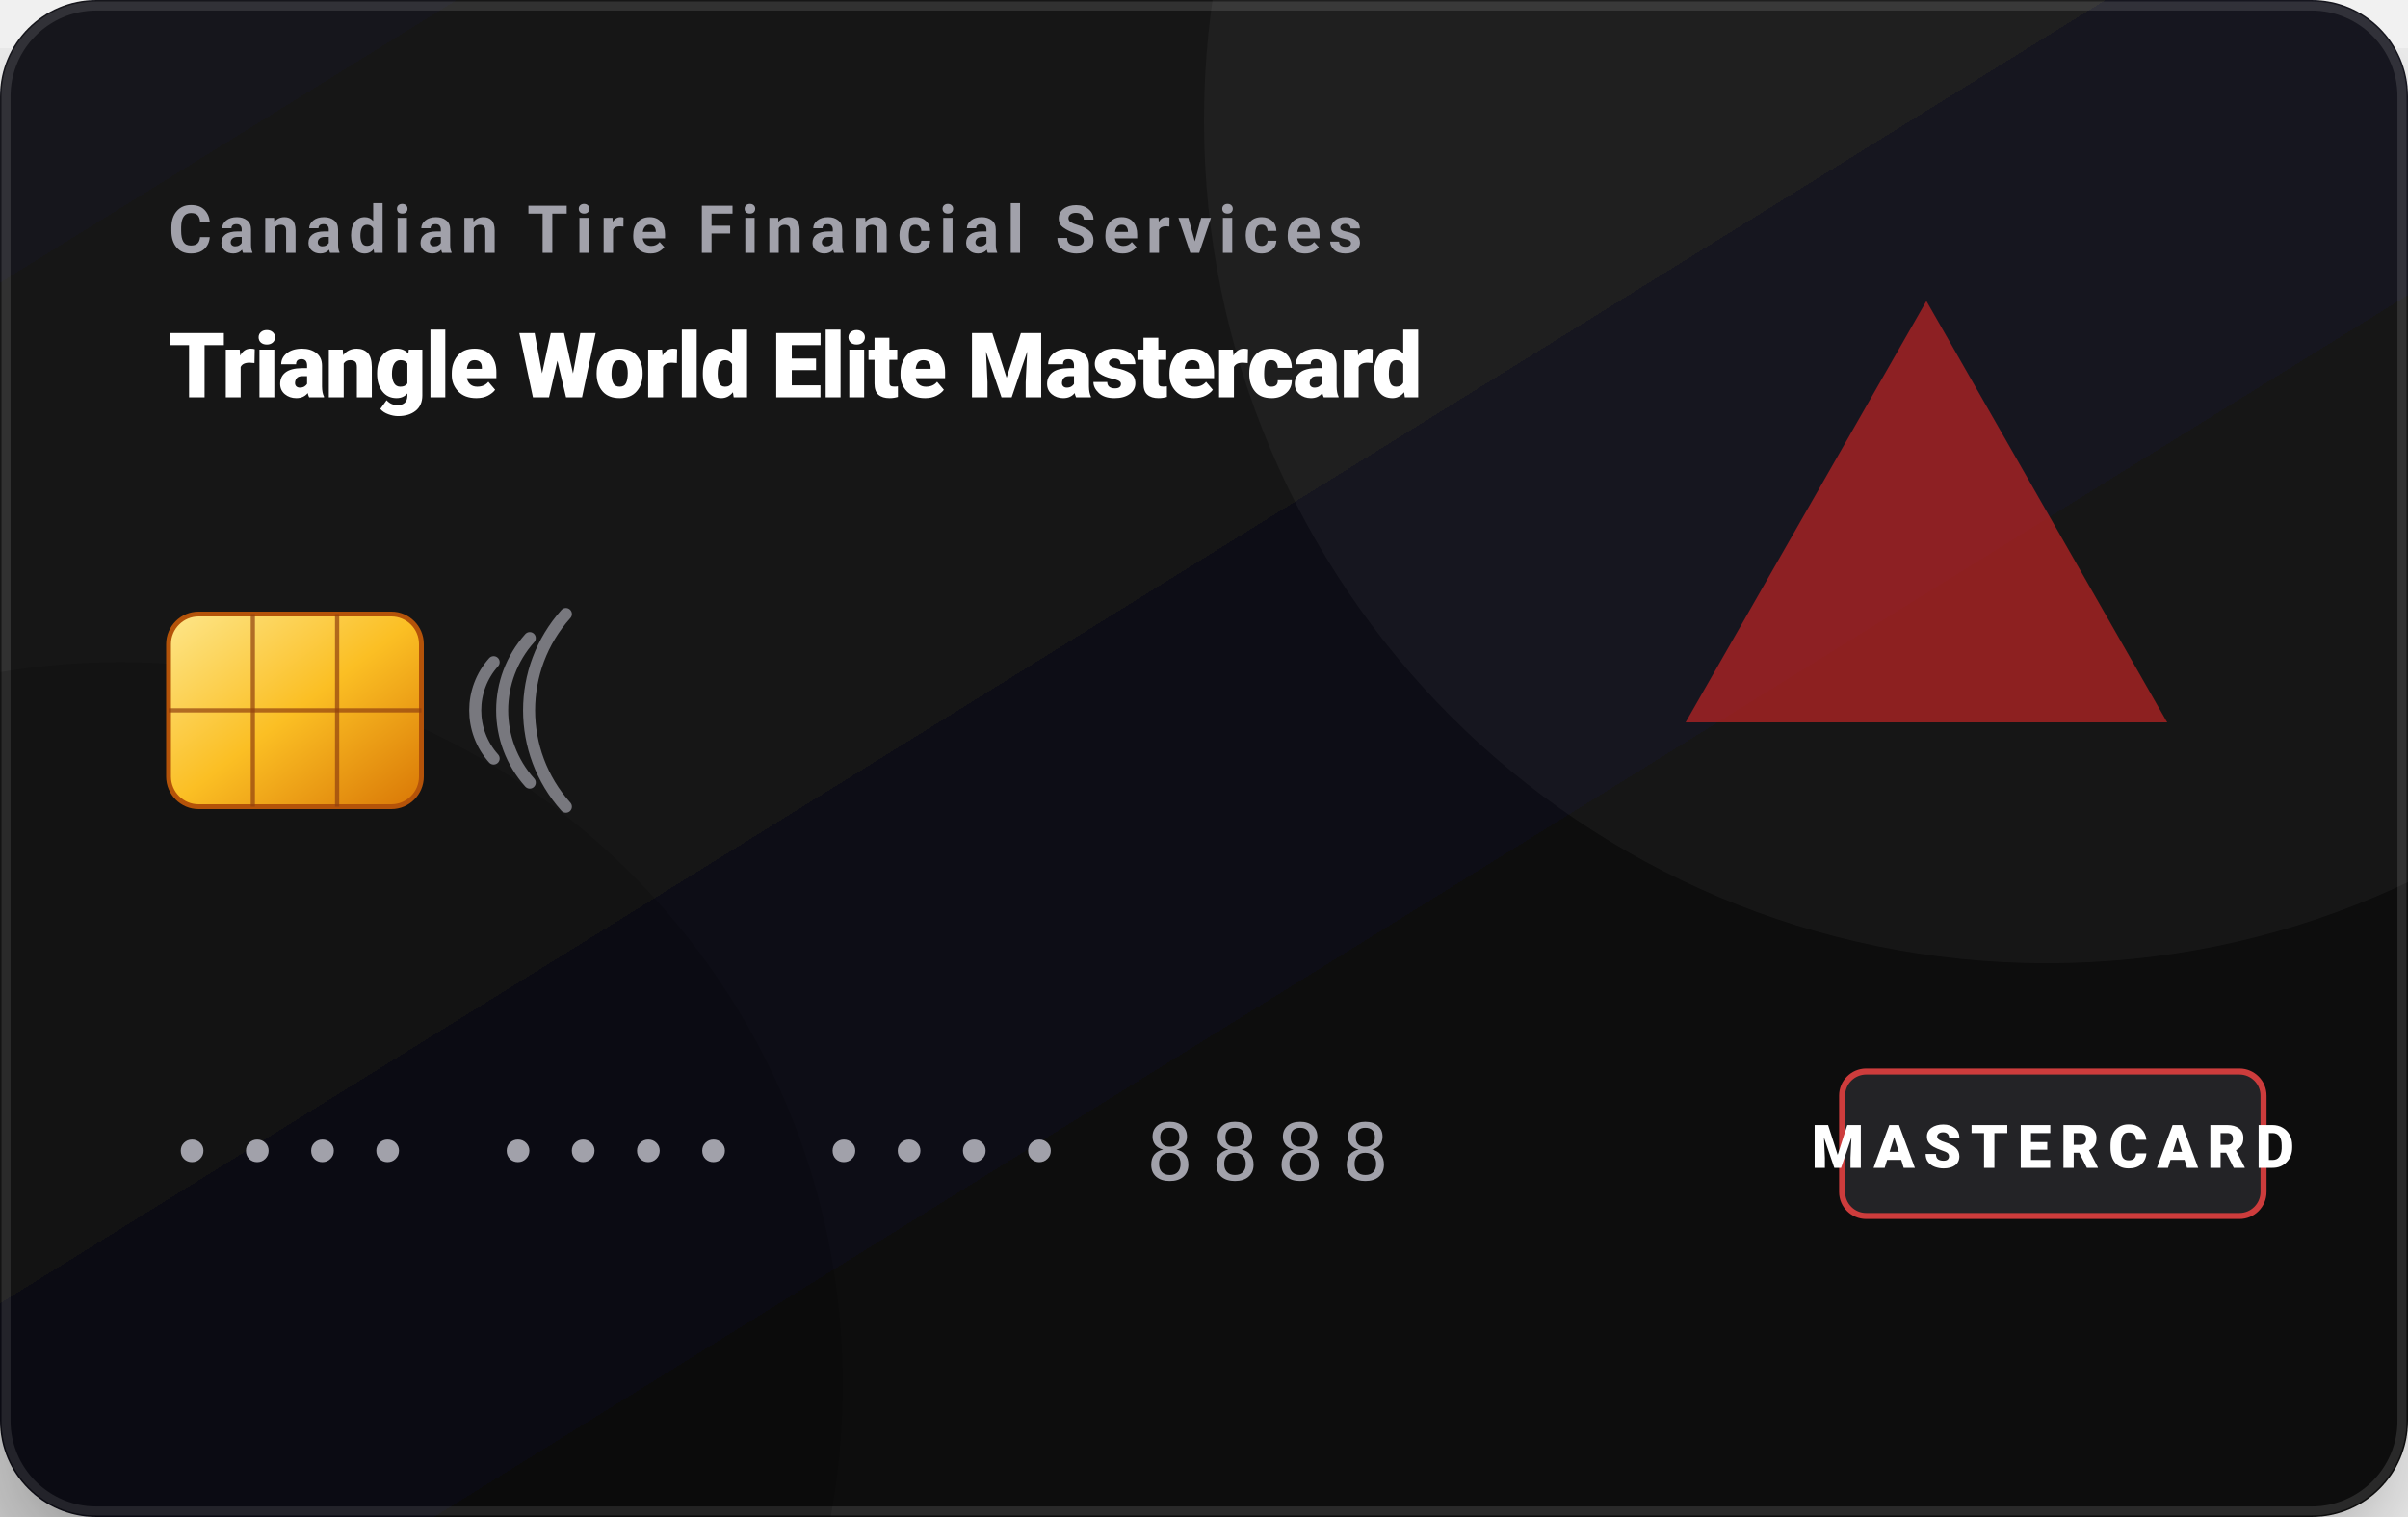
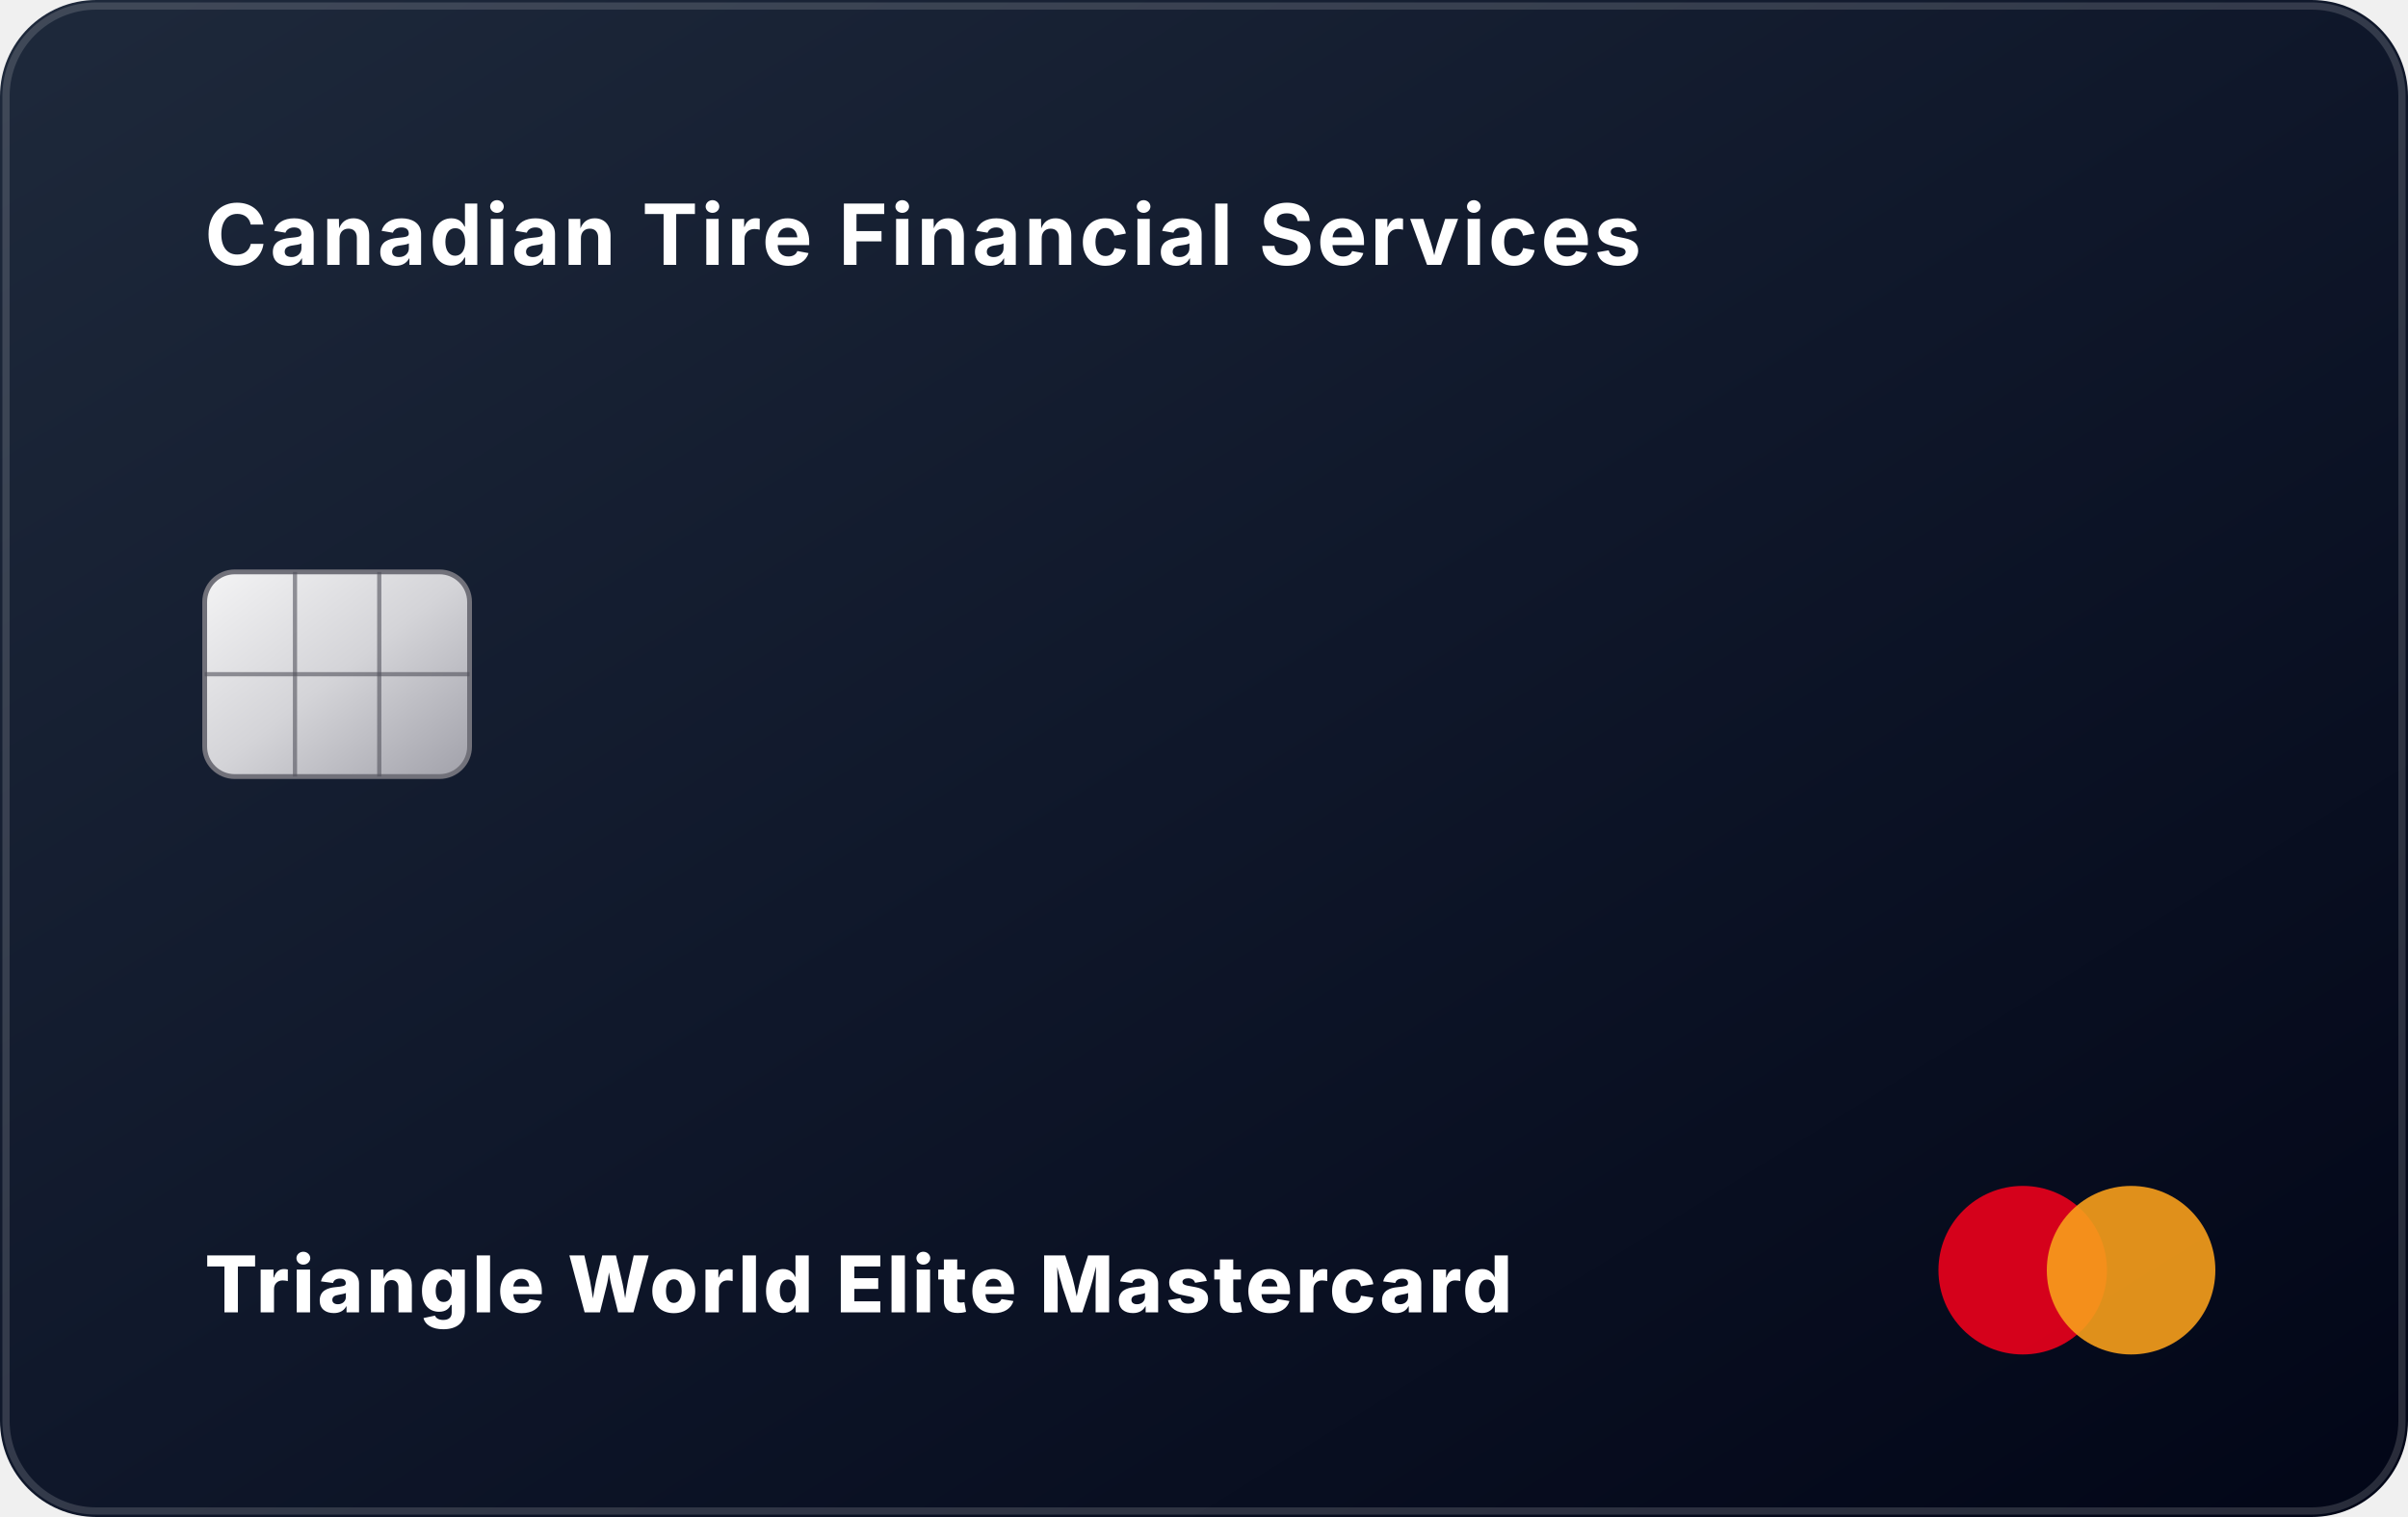
<svg xmlns="http://www.w3.org/2000/svg" viewBox="0 0 400 252" width="400" height="252">
  <defs>
-     <linearGradient id="cardBg-triangle-we" x1="0%" y1="0%" x2="100%" y2="100%">
-       <stop offset="0%" stop-color="#18181b" />
-       <stop offset="100%" stop-color="#09090b" />
+     <linearGradient id="bg-triangle-we" x1="0%" y1="0%" x2="100%" y2="100%">
+       <stop offset="0%" stop-color="#1e293b" />
+       <stop offset="50%" stop-color="#0f172a" />
+       <stop offset="100%" stop-color="#020617" />
    </linearGradient>
-     <linearGradient id="chipGrad" x1="0%" y1="0%" x2="100%" y2="100%">
-       <stop offset="0%" stop-color="#fde68a" />
-       <stop offset="50%" stop-color="#fbbf24" />
-       <stop offset="100%" stop-color="#d97706" />
+     <linearGradient id="chipSilver" x1="0%" y1="0%" x2="100%" y2="100%">
+       <stop offset="0%" stop-color="#f4f4f5" />
+       <stop offset="50%" stop-color="#d4d4d8" />
+       <stop offset="100%" stop-color="#a1a1aa" />
    </linearGradient>
-     <filter id="shadow" x="-5%" y="-5%" width="110%" height="110%">
-       <feDropShadow dx="0" dy="8" stdDeviation="12" flood-color="#000000" flood-opacity="0.35" />
-     </filter>
  </defs>
-   <rect width="400" height="252" rx="16" fill="url(#cardBg-triangle-we)" filter="url(#shadow)" />
-   <rect width="398" height="250" x="1" y="1" rx="15" fill="none" stroke="rgba(255,255,255,0.12)" stroke-width="1.5" />
-   <circle cx="340" cy="20" r="140" fill="white" opacity="0.04" />
-   <circle cx="20" cy="230" r="120" fill="black" opacity="0.15" />
-   <polygon points="320,50 360,120 280,120" fill="#dc2626" opacity="0.6" />
-   <text x="28" y="42" font-family="-apple-system, BlinkMacSystemFont, 'Segoe UI', Roboto, sans-serif" font-size="11" font-weight="700" letter-spacing="1.2" fill="#a1a1aa" text-transform="uppercase">
-     Canadian Tire Financial Services
-   </text>
-   <text x="28" y="66" font-family="-apple-system, BlinkMacSystemFont, 'Segoe UI', Roboto, sans-serif" font-size="15" font-weight="800" letter-spacing="-0.2" fill="#ffffff">
-     Triangle World Elite Mastercard
-   </text>
-   <g transform="translate(28, 102)">
-     <rect width="42" height="32" rx="5" fill="url(#chipGrad)" stroke="#b45309" stroke-width="0.8" />
-     <line x1="14" y1="0" x2="14" y2="32" stroke="#92400e" stroke-width="0.7" opacity="0.7" />
-     <line x1="28" y1="0" x2="28" y2="32" stroke="#92400e" stroke-width="0.7" opacity="0.7" />
-     <line x1="0" y1="16" x2="42" y2="16" stroke="#92400e" stroke-width="0.7" opacity="0.7" />
+   <rect width="400" height="252" rx="16" fill="url(#bg-triangle-we)" />
+   <rect width="398" height="250" x="1" y="1" rx="15" fill="none" stroke="rgba(255,255,255,0.15)" stroke-width="1.2" />
+   <text x="34" y="44" font-family="-apple-system, sans-serif" font-size="14" font-weight="700" fill="#ffffff" letter-spacing="0.5">Canadian Tire Financial Services</text>
+   <text x="34" y="218" font-family="-apple-system, sans-serif" font-size="13" font-weight="800" fill="#ffffff" letter-spacing="0.5">Triangle World Elite Mastercard</text>
+   <g transform="translate(34, 95)">
+     <rect width="44" height="34" rx="5" fill="url(#chipSilver)" stroke="#71717a" stroke-width="0.8" />
+     <line x1="15" y1="0" x2="15" y2="34" stroke="#52525b" stroke-width="0.7" opacity="0.6" />
+     <line x1="29" y1="0" x2="29" y2="34" stroke="#52525b" stroke-width="0.7" opacity="0.6" />
+     <line x1="0" y1="17" x2="44" y2="17" stroke="#52525b" stroke-width="0.7" opacity="0.6" />
  </g>
-   <g transform="translate(82, 110)" stroke="#a1a1aa" stroke-width="2" fill="none" stroke-linecap="round" opacity="0.7">
-     <path d="M 0 16 A 12 12 0 0 1 0 0" />
-     <path d="M 6 20 A 18 18 0 0 1 6 -4" />
-     <path d="M 12 24 A 24 24 0 0 1 12 -8" />
-   </g>
-   <text x="28" y="196" font-family="'SF Mono', Menlo, Monaco, Consolas, monospace" font-size="13" letter-spacing="3" fill="#a1a1aa">
-     •••• •••• •••• 8888
-   </text>
-   <g transform="translate(310, 192)">
-     <rect x="-4" y="-14" width="70" height="24" rx="4" fill="#27272a" stroke="#ef4444" stroke-width="1" opacity="0.85" />
-     <text x="31" y="2" font-family="-apple-system, BlinkMacSystemFont, 'Segoe UI', Roboto, sans-serif" font-size="10" font-weight="900" letter-spacing="1.5" fill="#ffffff" text-anchor="middle">
-       MASTERCARD
-     </text>
+   <g transform="translate(320, 195)">
+     <circle cx="16" cy="16" r="14" fill="#eb001b" opacity="0.9" />
+     <circle cx="34" cy="16" r="14" fill="#f79e1b" opacity="0.9" />
  </g>
</svg>
